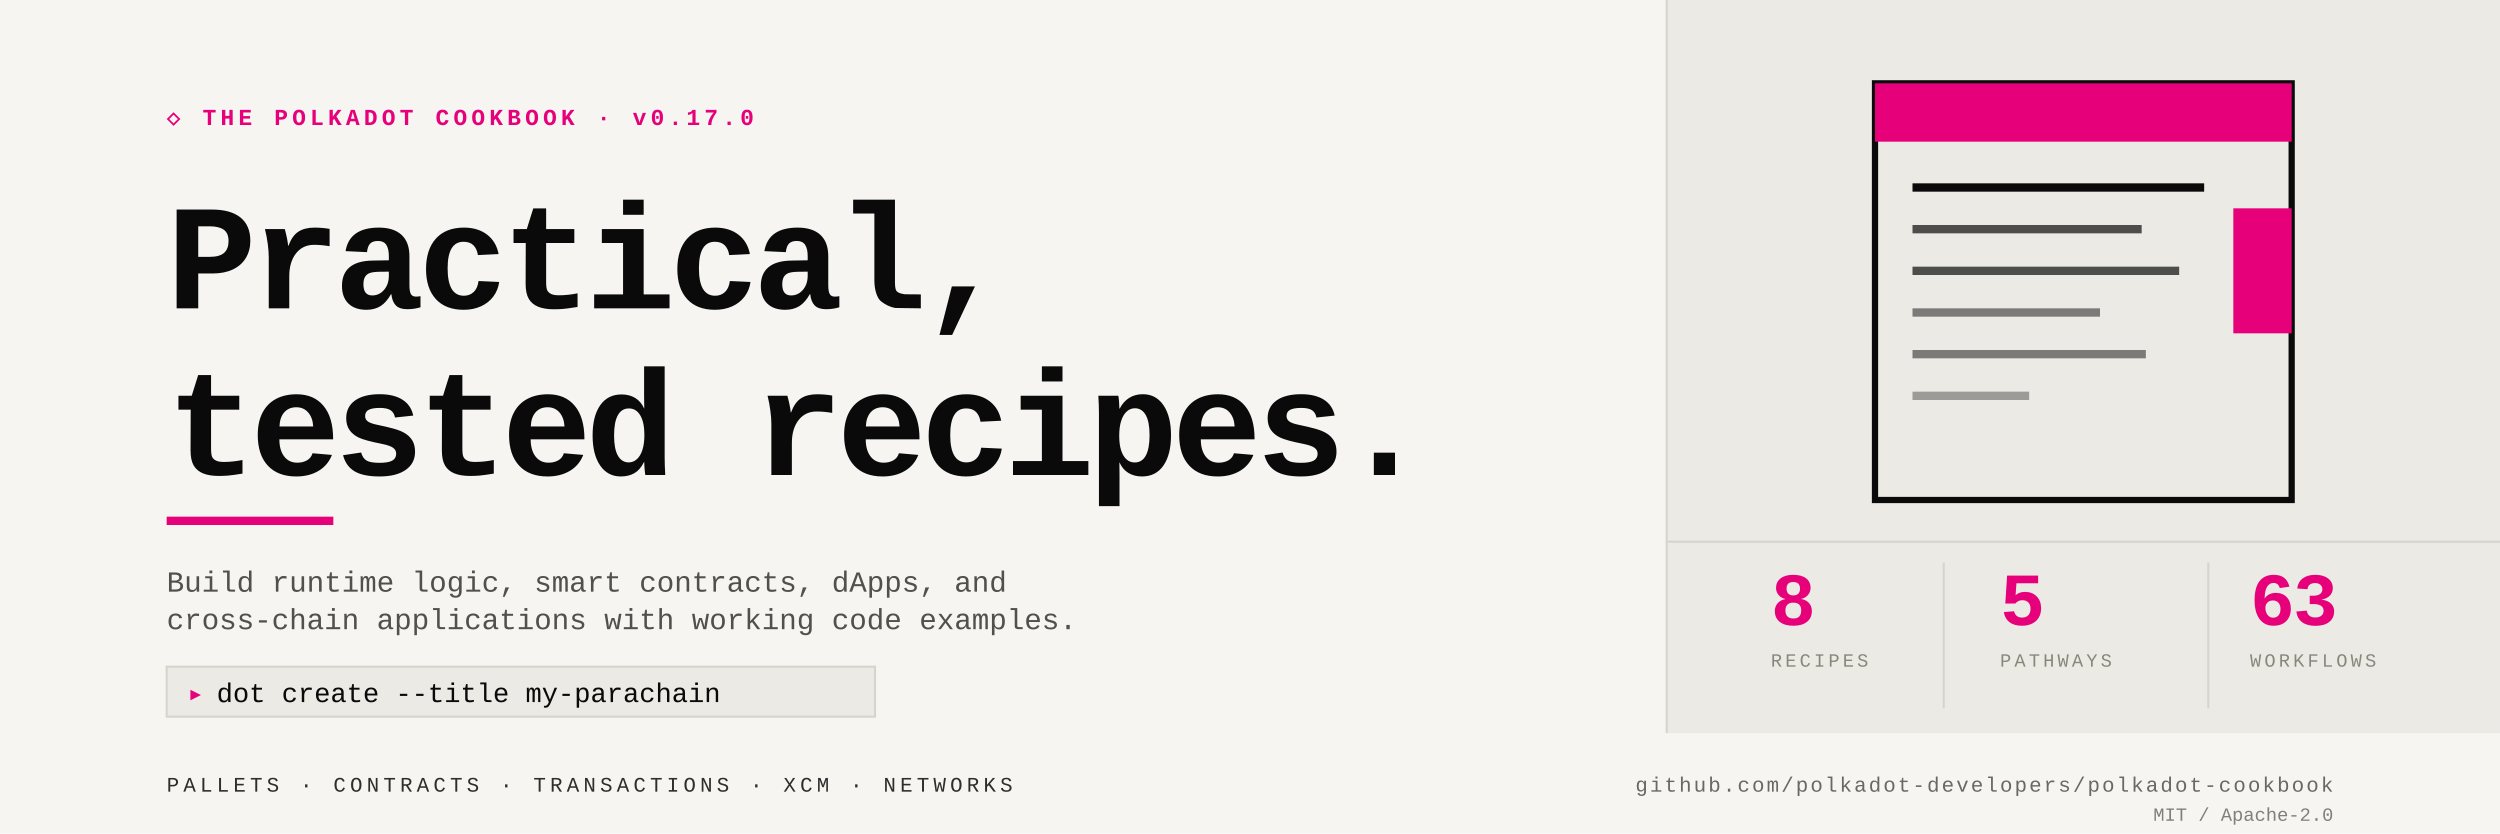
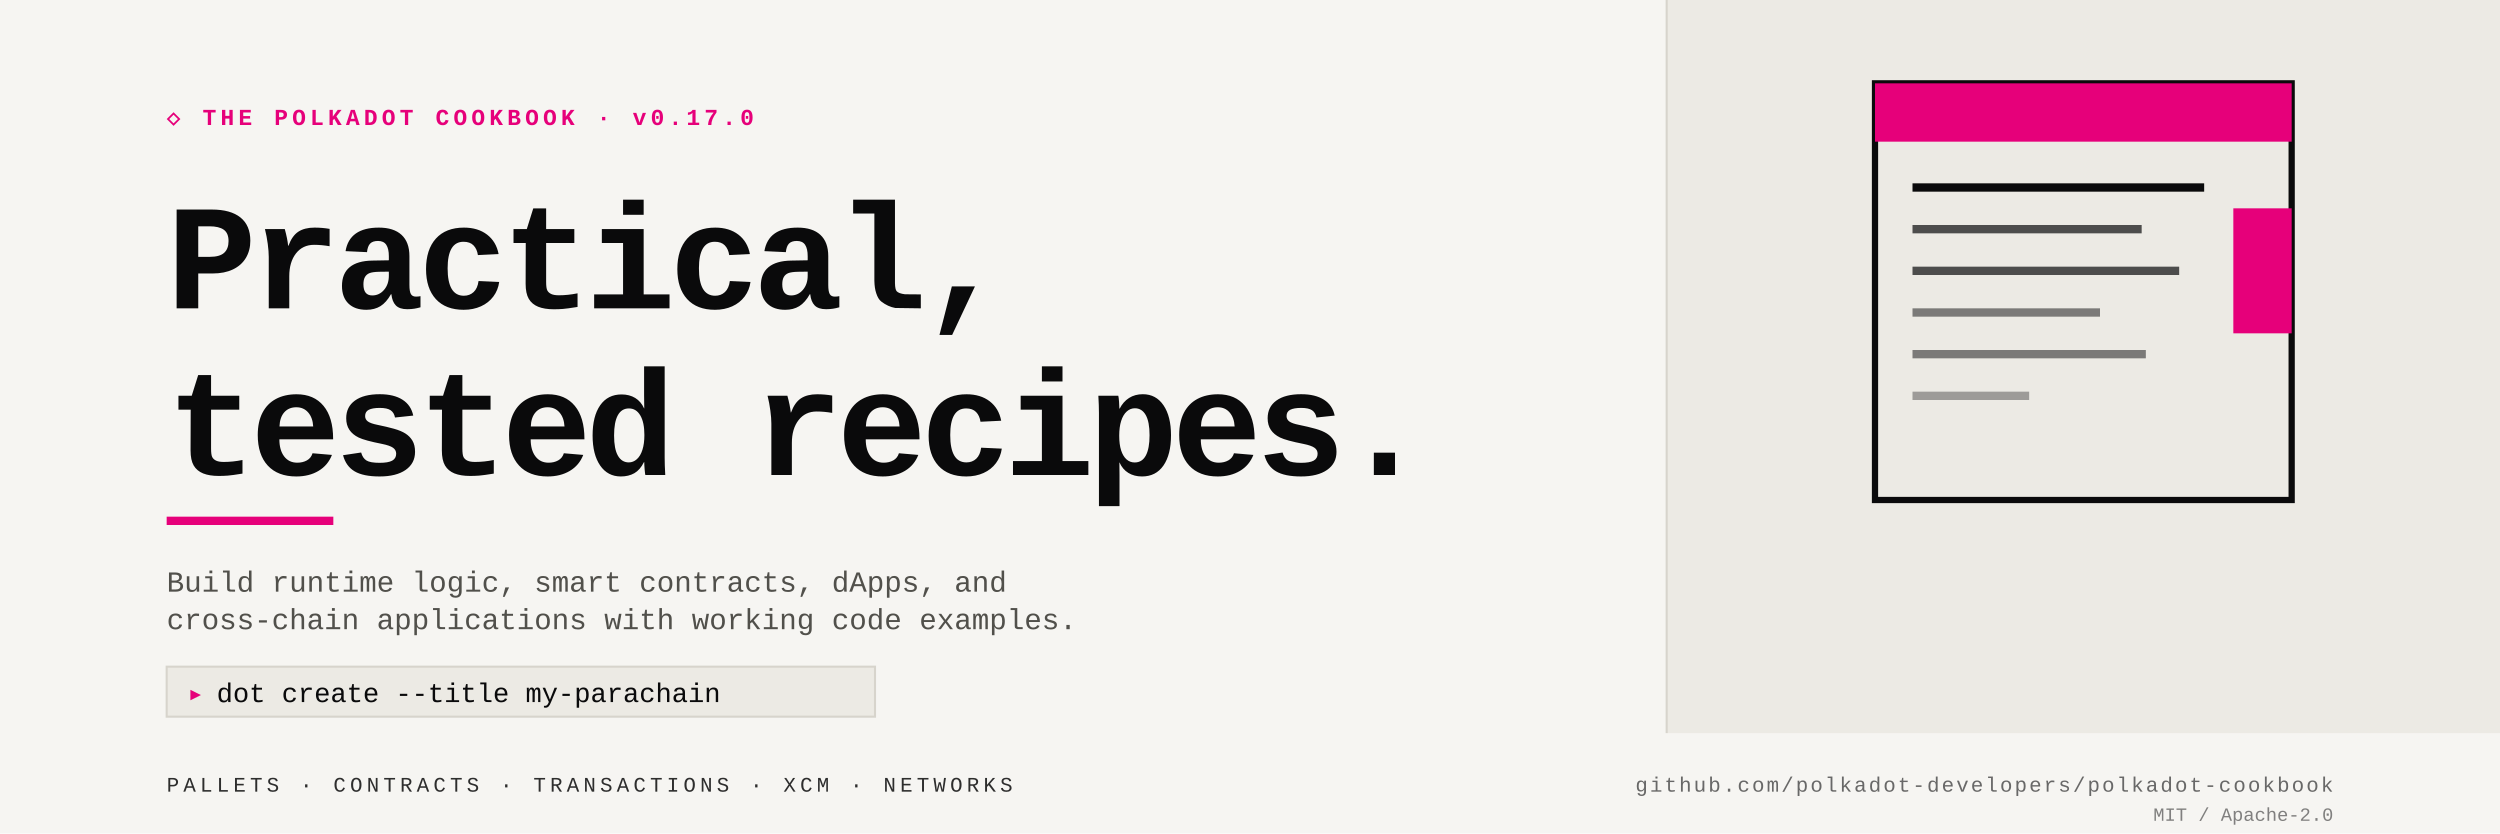
<svg xmlns="http://www.w3.org/2000/svg" viewBox="0 0 1200 400" shape-rendering="geometricPrecision" role="img" aria-label="Polkadot Cookbook — Practical, tested recipes for building on Polkadot.">
  <rect width="1200" height="400" fill="#F6F5F2" />
  <text x="80" y="60" font-family="'JetBrains Mono', ui-monospace, Menlo, Consolas, 'Courier New', monospace" font-size="11" font-weight="600" fill="#E6007A" letter-spacing="2">◇ THE POLKADOT COOKBOOK · v0.17.0</text>
  <text x="80" y="148" font-family="'JetBrains Mono', ui-monospace, Menlo, Consolas, 'Courier New', monospace" font-size="72" font-weight="700" fill="#0A0A0B" letter-spacing="-3">Practical,</text>
  <text x="80" y="228" font-family="'JetBrains Mono', ui-monospace, Menlo, Consolas, 'Courier New', monospace" font-size="72" font-weight="700" fill="#0A0A0B" letter-spacing="-3">tested recipes.</text>
  <rect x="80" y="248" width="80" height="4" fill="#E6007A" />
  <text x="80" y="284" font-family="'JetBrains Mono', ui-monospace, Menlo, Consolas, 'Courier New', monospace" font-size="14" fill="#51504B">Build runtime logic, smart contracts, dApps, and</text>
  <text x="80" y="302" font-family="'JetBrains Mono', ui-monospace, Menlo, Consolas, 'Courier New', monospace" font-size="14" fill="#51504B">cross-chain applications with working code examples.</text>
  <rect x="80" y="320" width="340" height="24" fill="#ECEAE4" stroke="#D7D4CC" stroke-width="1" />
  <text x="90" y="337" font-family="'JetBrains Mono', ui-monospace, Menlo, Consolas, 'Courier New', monospace" font-size="13" fill="#E6007A" font-weight="700">▸</text>
  <text x="104" y="337" font-family="'JetBrains Mono', ui-monospace, Menlo, Consolas, 'Courier New', monospace" font-size="13" fill="#0A0A0B">dot create --title my-parachain</text>
  <rect x="800" y="0" width="400" height="352" fill="#ECEAE4" />
  <line x1="800" y1="0" x2="800" y2="352" stroke="#D7D4CC" stroke-width="1" />
  <g transform="translate(900, 40)">
    <rect x="0" y="0" width="200" height="200" fill="none" stroke="#0A0A0B" stroke-width="3" />
    <rect x="0" y="0" width="200" height="28" fill="#E6007A" />
    <rect x="172" y="60" width="28" height="60" fill="#E6007A" />
    <rect x="18" y="48" width="140" height="4" fill="#0A0A0B" />
    <rect x="18" y="68" width="110" height="4" fill="#0A0A0B" opacity=".7" />
    <rect x="18" y="88" width="128" height="4" fill="#0A0A0B" opacity=".7" />
    <rect x="18" y="108" width="90" height="4" fill="#0A0A0B" opacity=".5" />
    <rect x="18" y="128" width="112" height="4" fill="#0A0A0B" opacity=".5" />
    <rect x="18" y="148" width="56" height="4" fill="#0A0A0B" opacity=".35" />
  </g>
-   <line x1="800" y1="260" x2="1200" y2="260" stroke="#D7D4CC" stroke-width="1" />
-   <text x="850" y="300" font-family="'JetBrains Mono', ui-monospace, Menlo, Consolas, 'Courier New', monospace" font-size="36" font-weight="700" fill="#E6007A" letter-spacing="-1">8</text>
-   <text x="850" y="320" font-family="'JetBrains Mono', ui-monospace, Menlo, Consolas, 'Courier New', monospace" font-size="9" fill="#8A867B" letter-spacing="1.5">RECIPES</text>
-   <line x1="933" y1="270" x2="933" y2="340" stroke="#D7D4CC" stroke-width="1" />
-   <text x="960" y="300" font-family="'JetBrains Mono', ui-monospace, Menlo, Consolas, 'Courier New', monospace" font-size="36" font-weight="700" fill="#E6007A" letter-spacing="-1">5</text>
-   <text x="960" y="320" font-family="'JetBrains Mono', ui-monospace, Menlo, Consolas, 'Courier New', monospace" font-size="9" fill="#8A867B" letter-spacing="1.5">PATHWAYS</text>
-   <line x1="1060" y1="270" x2="1060" y2="340" stroke="#D7D4CC" stroke-width="1" />
-   <text x="1080" y="300" font-family="'JetBrains Mono', ui-monospace, Menlo, Consolas, 'Courier New', monospace" font-size="36" font-weight="700" fill="#E6007A" letter-spacing="-1">63</text>
-   <text x="1080" y="320" font-family="'JetBrains Mono', ui-monospace, Menlo, Consolas, 'Courier New', monospace" font-size="9" fill="#8A867B" letter-spacing="1.5">WORKFLOWS</text>
  <rect x="0" y="352" width="1200" height="48" fill="#F6F5F2" />
  <text x="80" y="380" font-family="'JetBrains Mono', ui-monospace, Menlo, Consolas, 'Courier New', monospace" font-size="10" fill="#0A0A0B" letter-spacing="2" opacity=".85">PALLETS · CONTRACTS · TRANSACTIONS · XCM · NETWORKS</text>
  <text x="1120" y="380" font-family="'JetBrains Mono', ui-monospace, Menlo, Consolas, 'Courier New', monospace" font-size="10" fill="#0A0A0B" text-anchor="end" opacity=".6" letter-spacing="1">github.com/polkadot-developers/polkadot-cookbook</text>
  <text x="1120" y="394" font-family="'JetBrains Mono', ui-monospace, Menlo, Consolas, 'Courier New', monospace" font-size="9" fill="#0A0A0B" text-anchor="end" opacity=".5">MIT / Apache-2.0</text>
</svg>
